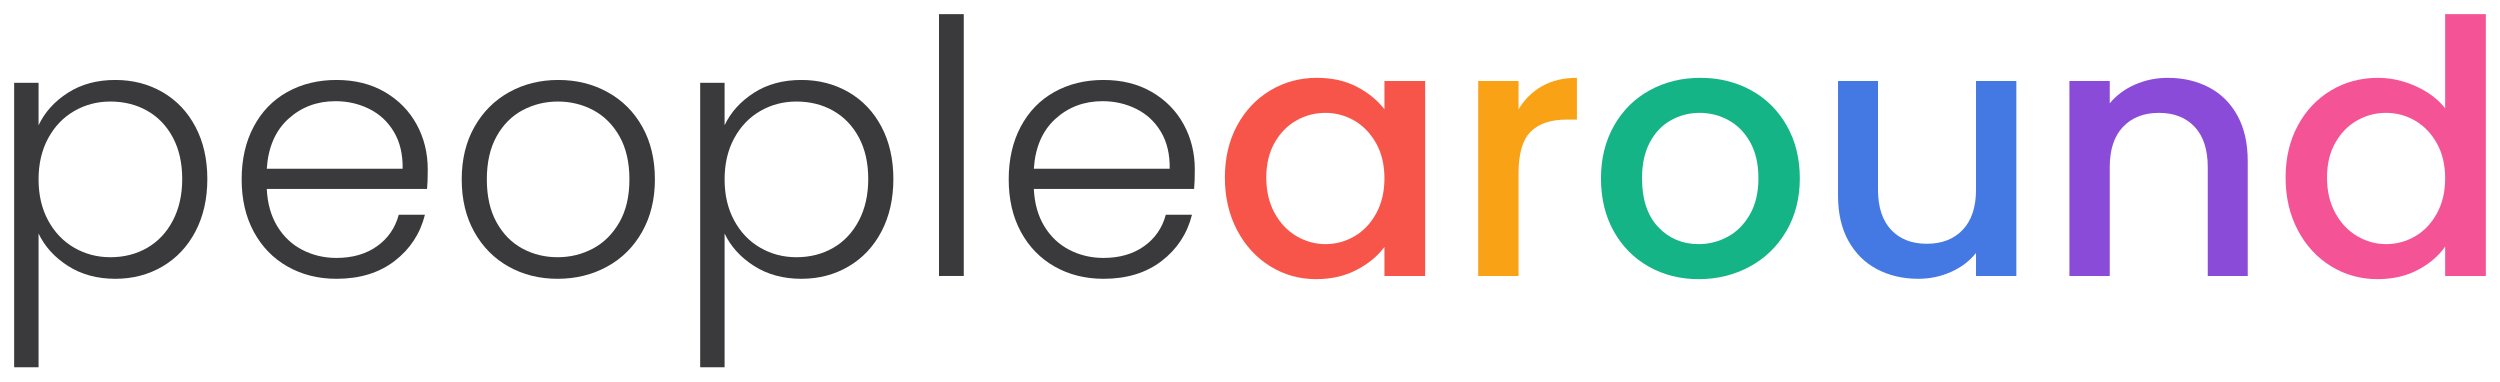
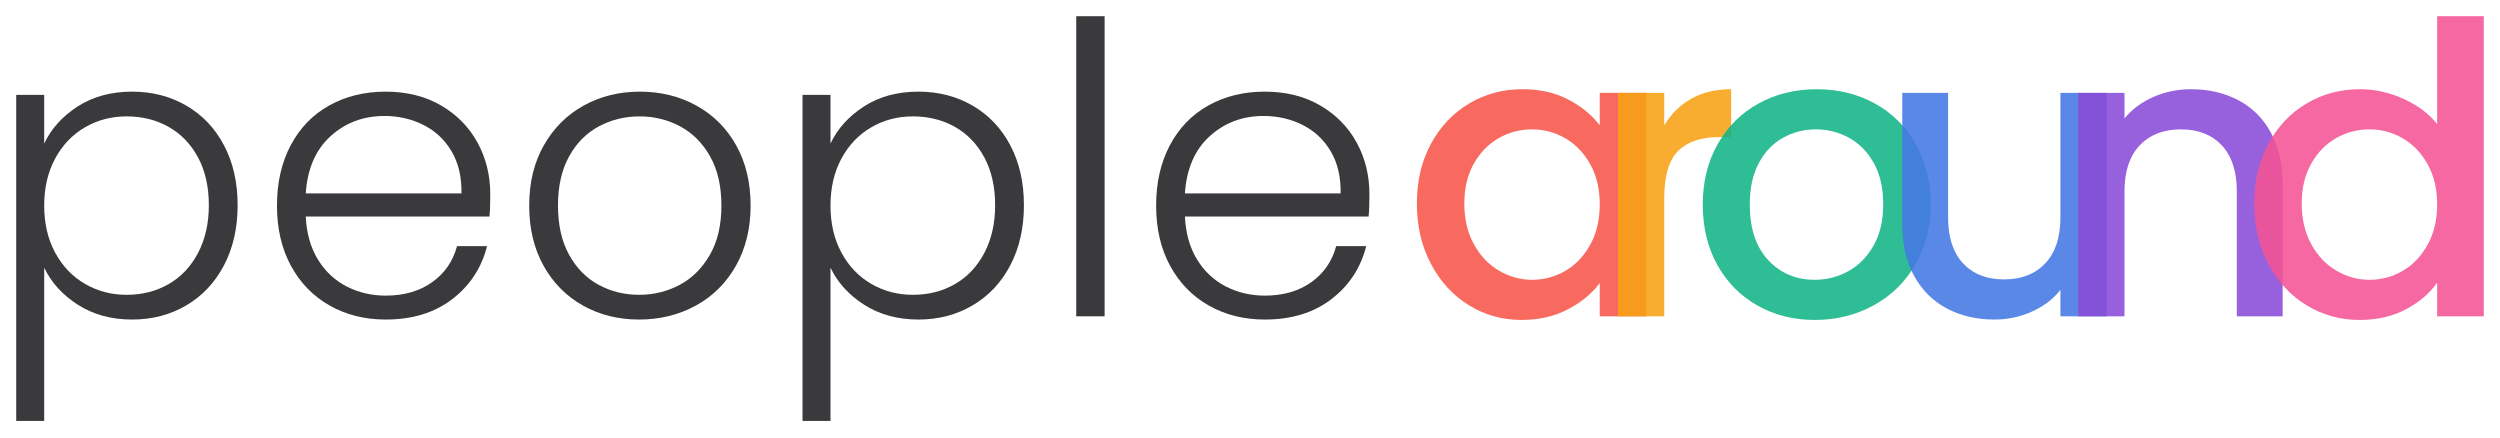
- <svg xmlns="http://www.w3.org/2000/svg" viewBox="40.0 -780.0 7066.0 1078.0" role="img" aria-label="Peoplearound">
+ <svg xmlns="http://www.w3.org/2000/svg" viewBox="40.0 -780.0 6165.0 1078.0" role="img" aria-label="Peoplearound">
  <g fill="#3A3A3C">
    <path d="M149-426Q175-481 231.5-517.5Q288-554 366-554L366-554Q440-554 499.5-519.5Q559-485 592.5-421.5Q626-358 626-274L626-274Q626-190 592.5-126Q559-62 499.5-27Q440 8 366 8L366 8Q289 8 232-28.5Q175-65 149-120L149-120L149 258L80 258L80-546L149-546L149-426ZM555-274Q555-342 528.5-391.5Q502-441 456-467Q410-493 352-493L352-493Q296-493 249.5-466Q203-439 176-389Q149-339 149-273L149-273Q149-207 176-157Q203-107 249.5-80Q296-53 352-53L352-53Q410-53 456-79.5Q502-106 528.5-156.5Q555-207 555-274L555-274Z" />
    <path d="M1249-301Q1249-265 1247-246L1247-246L794-246Q797-184 824-140Q851-96 895-73.5Q939-51 991-51L991-51Q1059-51 1105.5-84Q1152-117 1167-173L1167-173L1241-173Q1221-93 1155.5-42.5Q1090 8 991 8L991 8Q914 8 853-26.5Q792-61 757.5-124.5Q723-188 723-273L723-273Q723-358 757-422Q791-486 852-520Q913-554 991-554L991-554Q1069-554 1127.5-520Q1186-486 1217.5-428.5Q1249-371 1249-301L1249-301ZM1178-303Q1179-364 1153.5-407Q1128-450 1084-472Q1040-494 988-494L988-494Q910-494 855-444Q800-394 794-303L794-303L1178-303Z" />
    <path d="M1616 8Q1539 8 1477.5-26.5Q1416-61 1380.5-124.5Q1345-188 1345-273L1345-273Q1345-358 1381-421.5Q1417-485 1479-519.5Q1541-554 1618-554L1618-554Q1695-554 1757.5-519.5Q1820-485 1855.5-421.5Q1891-358 1891-273L1891-273Q1891-189 1855-125Q1819-61 1756-26.5Q1693 8 1616 8L1616 8ZM1616-53Q1670-53 1716-77.5Q1762-102 1790.5-151.5Q1819-201 1819-273L1819-273Q1819-345 1791-394.5Q1763-444 1717-468.5Q1671-493 1617-493L1617-493Q1563-493 1517-468.5Q1471-444 1443.5-394.5Q1416-345 1416-273L1416-273Q1416-201 1443.5-151.5Q1471-102 1516.5-77.5Q1562-53 1616-53L1616-53Z" />
    <path d="M2088-426Q2114-481 2170.5-517.5Q2227-554 2305-554L2305-554Q2379-554 2438.5-519.5Q2498-485 2531.5-421.5Q2565-358 2565-274L2565-274Q2565-190 2531.5-126Q2498-62 2438.5-27Q2379 8 2305 8L2305 8Q2228 8 2171-28.5Q2114-65 2088-120L2088-120L2088 258L2019 258L2019-546L2088-546L2088-426ZM2494-274Q2494-342 2467.5-391.5Q2441-441 2395-467Q2349-493 2291-493L2291-493Q2235-493 2188.5-466Q2142-439 2115-389Q2088-339 2088-273L2088-273Q2088-207 2115-157Q2142-107 2188.5-80Q2235-53 2291-53L2291-53Q2349-53 2395-79.5Q2441-106 2467.5-156.5Q2494-207 2494-274L2494-274Z" />
    <path d="M2694-740L2764-740L2764 0L2694 0L2694-740Z" />
    <path d="M3417-301Q3417-265 3415-246L3415-246L2962-246Q2965-184 2992-140Q3019-96 3063-73.5Q3107-51 3159-51L3159-51Q3227-51 3273.5-84Q3320-117 3335-173L3335-173L3409-173Q3389-93 3323.5-42.5Q3258 8 3159 8L3159 8Q3082 8 3021-26.5Q2960-61 2925.5-124.5Q2891-188 2891-273L2891-273Q2891-358 2925-422Q2959-486 3020-520Q3081-554 3159-554L3159-554Q3237-554 3295.5-520Q3354-486 3385.5-428.5Q3417-371 3417-301L3417-301ZM3346-303Q3347-364 3321.5-407Q3296-450 3252-472Q3208-494 3156-494L3156-494Q3078-494 3023-444Q2968-394 2962-303L2962-303L3346-303Z" />
  </g>
-   <path fill="#F7554A" d="M3502-278Q3502-361 3536.5-425Q3571-489 3630.5-524.5Q3690-560 3762-560L3762-560Q3827-560 3875.5-534.5Q3924-509 3953-471L3953-471L3953-551L4068-551L4068 0L3953 0L3953-82Q3924-43 3874-17Q3824 9 3760 9L3760 9Q3689 9 3630-27.5Q3571-64 3536.5-129.5Q3502-195 3502-278L3502-278ZM3953-276Q3953-333 3929.5-375Q3906-417 3868-439Q3830-461 3786-461L3786-461Q3742-461 3704-439.5Q3666-418 3642.5-376.5Q3619-335 3619-278L3619-278Q3619-221 3642.5-178Q3666-135 3704.5-112.5Q3743-90 3786-90L3786-90Q3830-90 3868-112Q3906-134 3929.5-176.5Q3953-219 3953-276L3953-276Z" />
-   <path fill="#F9A215" d="M4332-471Q4357-513 4398.5-536.5Q4440-560 4497-560L4497-560L4497-442L4468-442Q4401-442 4366.5-408Q4332-374 4332-290L4332-290L4332 0L4218 0L4218-551L4332-551L4332-471Z" />
-   <path fill="#14B487" d="M4841 9Q4763 9 4700-26.5Q4637-62 4601-126.5Q4565-191 4565-276L4565-276Q4565-360 4602-425Q4639-490 4703-525Q4767-560 4846-560L4846-560Q4925-560 4989-525Q5053-490 5090-425Q5127-360 5127-276L5127-276Q5127-192 5089-127Q5051-62 4985.5-26.5Q4920 9 4841 9L4841 9ZM4841-90Q4885-90 4923.5-111Q4962-132 4986-174Q5010-216 5010-276L5010-276Q5010-336 4987-377.5Q4964-419 4926-440Q4888-461 4844-461L4844-461Q4800-461 4762.5-440Q4725-419 4703-377.5Q4681-336 4681-276L4681-276Q4681-187 4726.5-138.5Q4772-90 4841-90L4841-90Z" />
-   <path fill="#4479E4" d="M5625-551L5739-551L5739 0L5625 0L5625-65Q5598-31 5554.5-11.5Q5511 8 5462 8L5462 8Q5397 8 5345.5-19Q5294-46 5264.5-99Q5235-152 5235-227L5235-227L5235-551L5348-551L5348-244Q5348-170 5385-130.5Q5422-91 5486-91L5486-91Q5550-91 5587.5-130.5Q5625-170 5625-244L5625-244L5625-551Z" />
-   <path fill="#8A4BD8" d="M6167-560Q6232-560 6283.5-533Q6335-506 6364-453Q6393-400 6393-325L6393-325L6393 0L6280 0L6280-308Q6280-382 6243-421.5Q6206-461 6142-461L6142-461Q6078-461 6040.5-421.5Q6003-382 6003-308L6003-308L6003 0L5889 0L5889-551L6003-551L6003-488Q6031-522 6074.5-541Q6118-560 6167-560L6167-560Z" />
-   <path fill="#F45495" d="M6500-278Q6500-361 6534.5-425Q6569-489 6628.5-524.5Q6688-560 6761-560L6761-560Q6815-560 6867.5-536.5Q6920-513 6951-474L6951-474L6951-740L7066-740L7066 0L6951 0L6951-83Q6923-43 6873.5-17Q6824 9 6760 9L6760 9Q6688 9 6628.5-27.5Q6569-64 6534.5-129.5Q6500-195 6500-278L6500-278ZM6951-276Q6951-333 6927.5-375Q6904-417 6866-439Q6828-461 6784-461L6784-461Q6740-461 6702-439.5Q6664-418 6640.5-376.5Q6617-335 6617-278L6617-278Q6617-221 6640.5-178Q6664-135 6702.5-112.5Q6741-90 6784-90L6784-90Q6828-90 6866-112Q6904-134 6927.5-176.5Q6951-219 6951-276L6951-276Z" />
+   <path fill="#F7554A" fill-opacity="0.88" d="M3534-278Q3534-361 3568.5-425Q3603-489 3662.5-524.5Q3722-560 3794-560L3794-560Q3859-560 3907.5-534.5Q3956-509 3985-471L3985-471L3985-551L4100-551L4100 0L3985 0L3985-82Q3956-43 3906-17Q3856 9 3792 9L3792 9Q3721 9 3662-27.5Q3603-64 3568.5-129.5Q3534-195 3534-278L3534-278ZM3985-276Q3985-333 3961.5-375Q3938-417 3900-439Q3862-461 3818-461L3818-461Q3774-461 3736-439.5Q3698-418 3674.5-376.5Q3651-335 3651-278L3651-278Q3651-221 3674.5-178Q3698-135 3736.5-112.5Q3775-90 3818-90L3818-90Q3862-90 3900-112Q3938-134 3961.5-176.5Q3985-219 3985-276L3985-276Z" />
+   <path fill="#F9A215" fill-opacity="0.88" d="M4144-471Q4169-513 4210.5-536.5Q4252-560 4309-560L4309-560L4309-442L4280-442Q4213-442 4178.5-408Q4144-374 4144-290L4144-290L4144 0L4030 0L4030-551L4144-551L4144-471Z" />
+   <path fill="#14B487" fill-opacity="0.88" d="M4515 9Q4437 9 4374-26.5Q4311-62 4275-126.5Q4239-191 4239-276L4239-276Q4239-360 4276-425Q4313-490 4377-525Q4441-560 4520-560L4520-560Q4599-560 4663-525Q4727-490 4764-425Q4801-360 4801-276L4801-276Q4801-192 4763-127Q4725-62 4659.5-26.5Q4594 9 4515 9L4515 9ZM4515-90Q4559-90 4597.5-111Q4636-132 4660-174Q4684-216 4684-276L4684-276Q4684-336 4661-377.5Q4638-419 4600-440Q4562-461 4518-461L4518-461Q4474-461 4436.5-440Q4399-419 4377-377.5Q4355-336 4355-276L4355-276Q4355-187 4400.5-138.5Q4446-90 4515-90L4515-90Z" />
+   <path fill="#4479E4" fill-opacity="0.88" d="M5121-551L5235-551L5235 0L5121 0L5121-65Q5094-31 5050.5-11.5Q5007 8 4958 8L4958 8Q4893 8 4841.5-19Q4790-46 4760.5-99Q4731-152 4731-227L4731-227L4731-551L4844-551L4844-244Q4844-170 4881-130.5Q4918-91 4982-91L4982-91Q5046-91 5083.5-130.5Q5121-170 5121-244L5121-244L5121-551Z" />
+   <path fill="#8A4BD8" fill-opacity="0.88" d="M5443-560Q5508-560 5559.5-533Q5611-506 5640-453Q5669-400 5669-325L5669-325L5669 0L5556 0L5556-308Q5556-382 5519-421.5Q5482-461 5418-461L5418-461Q5354-461 5316.5-421.5Q5279-382 5279-308L5279-308L5279 0L5165 0L5165-551L5279-551L5279-488Q5307-522 5350.5-541Q5394-560 5443-560L5443-560Z" />
+   <path fill="#F45495" fill-opacity="0.88" d="M5599-278Q5599-361 5633.5-425Q5668-489 5727.5-524.5Q5787-560 5860-560L5860-560Q5914-560 5966.5-536.5Q6019-513 6050-474L6050-474L6050-740L6165-740L6165 0L6050 0L6050-83Q6022-43 5972.5-17Q5923 9 5859 9L5859 9Q5787 9 5727.5-27.5Q5668-64 5633.5-129.5Q5599-195 5599-278L5599-278ZM6050-276Q6050-333 6026.5-375Q6003-417 5965-439Q5927-461 5883-461L5883-461Q5839-461 5801-439.5Q5763-418 5739.5-376.5Q5716-335 5716-278L5716-278Q5716-221 5739.5-178Q5763-135 5801.5-112.5Q5840-90 5883-90L5883-90Q5927-90 5965-112Q6003-134 6026.5-176.5Q6050-219 6050-276L6050-276Z" />
</svg>
